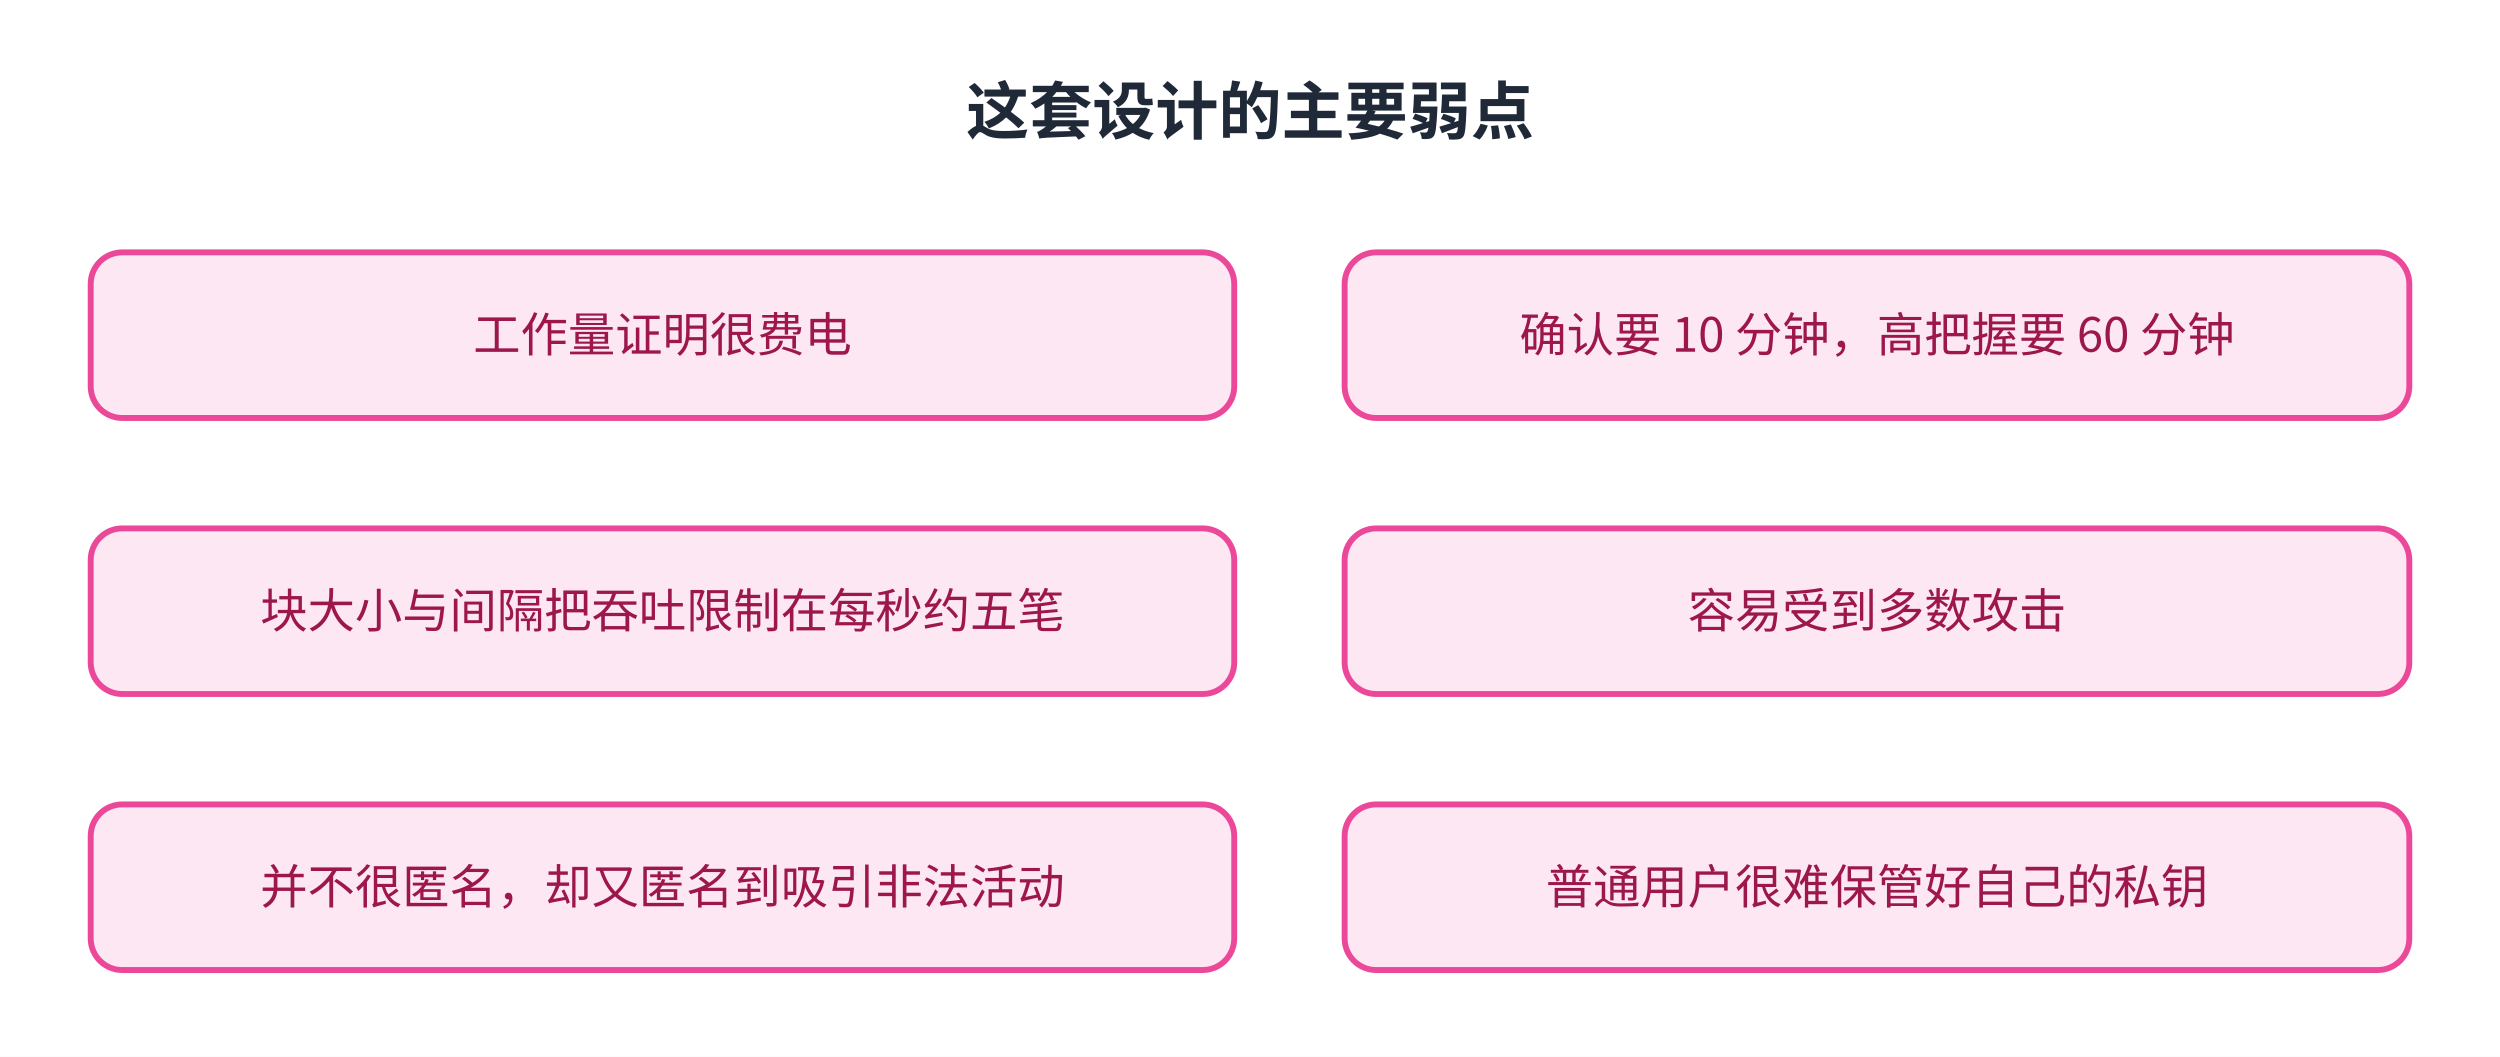
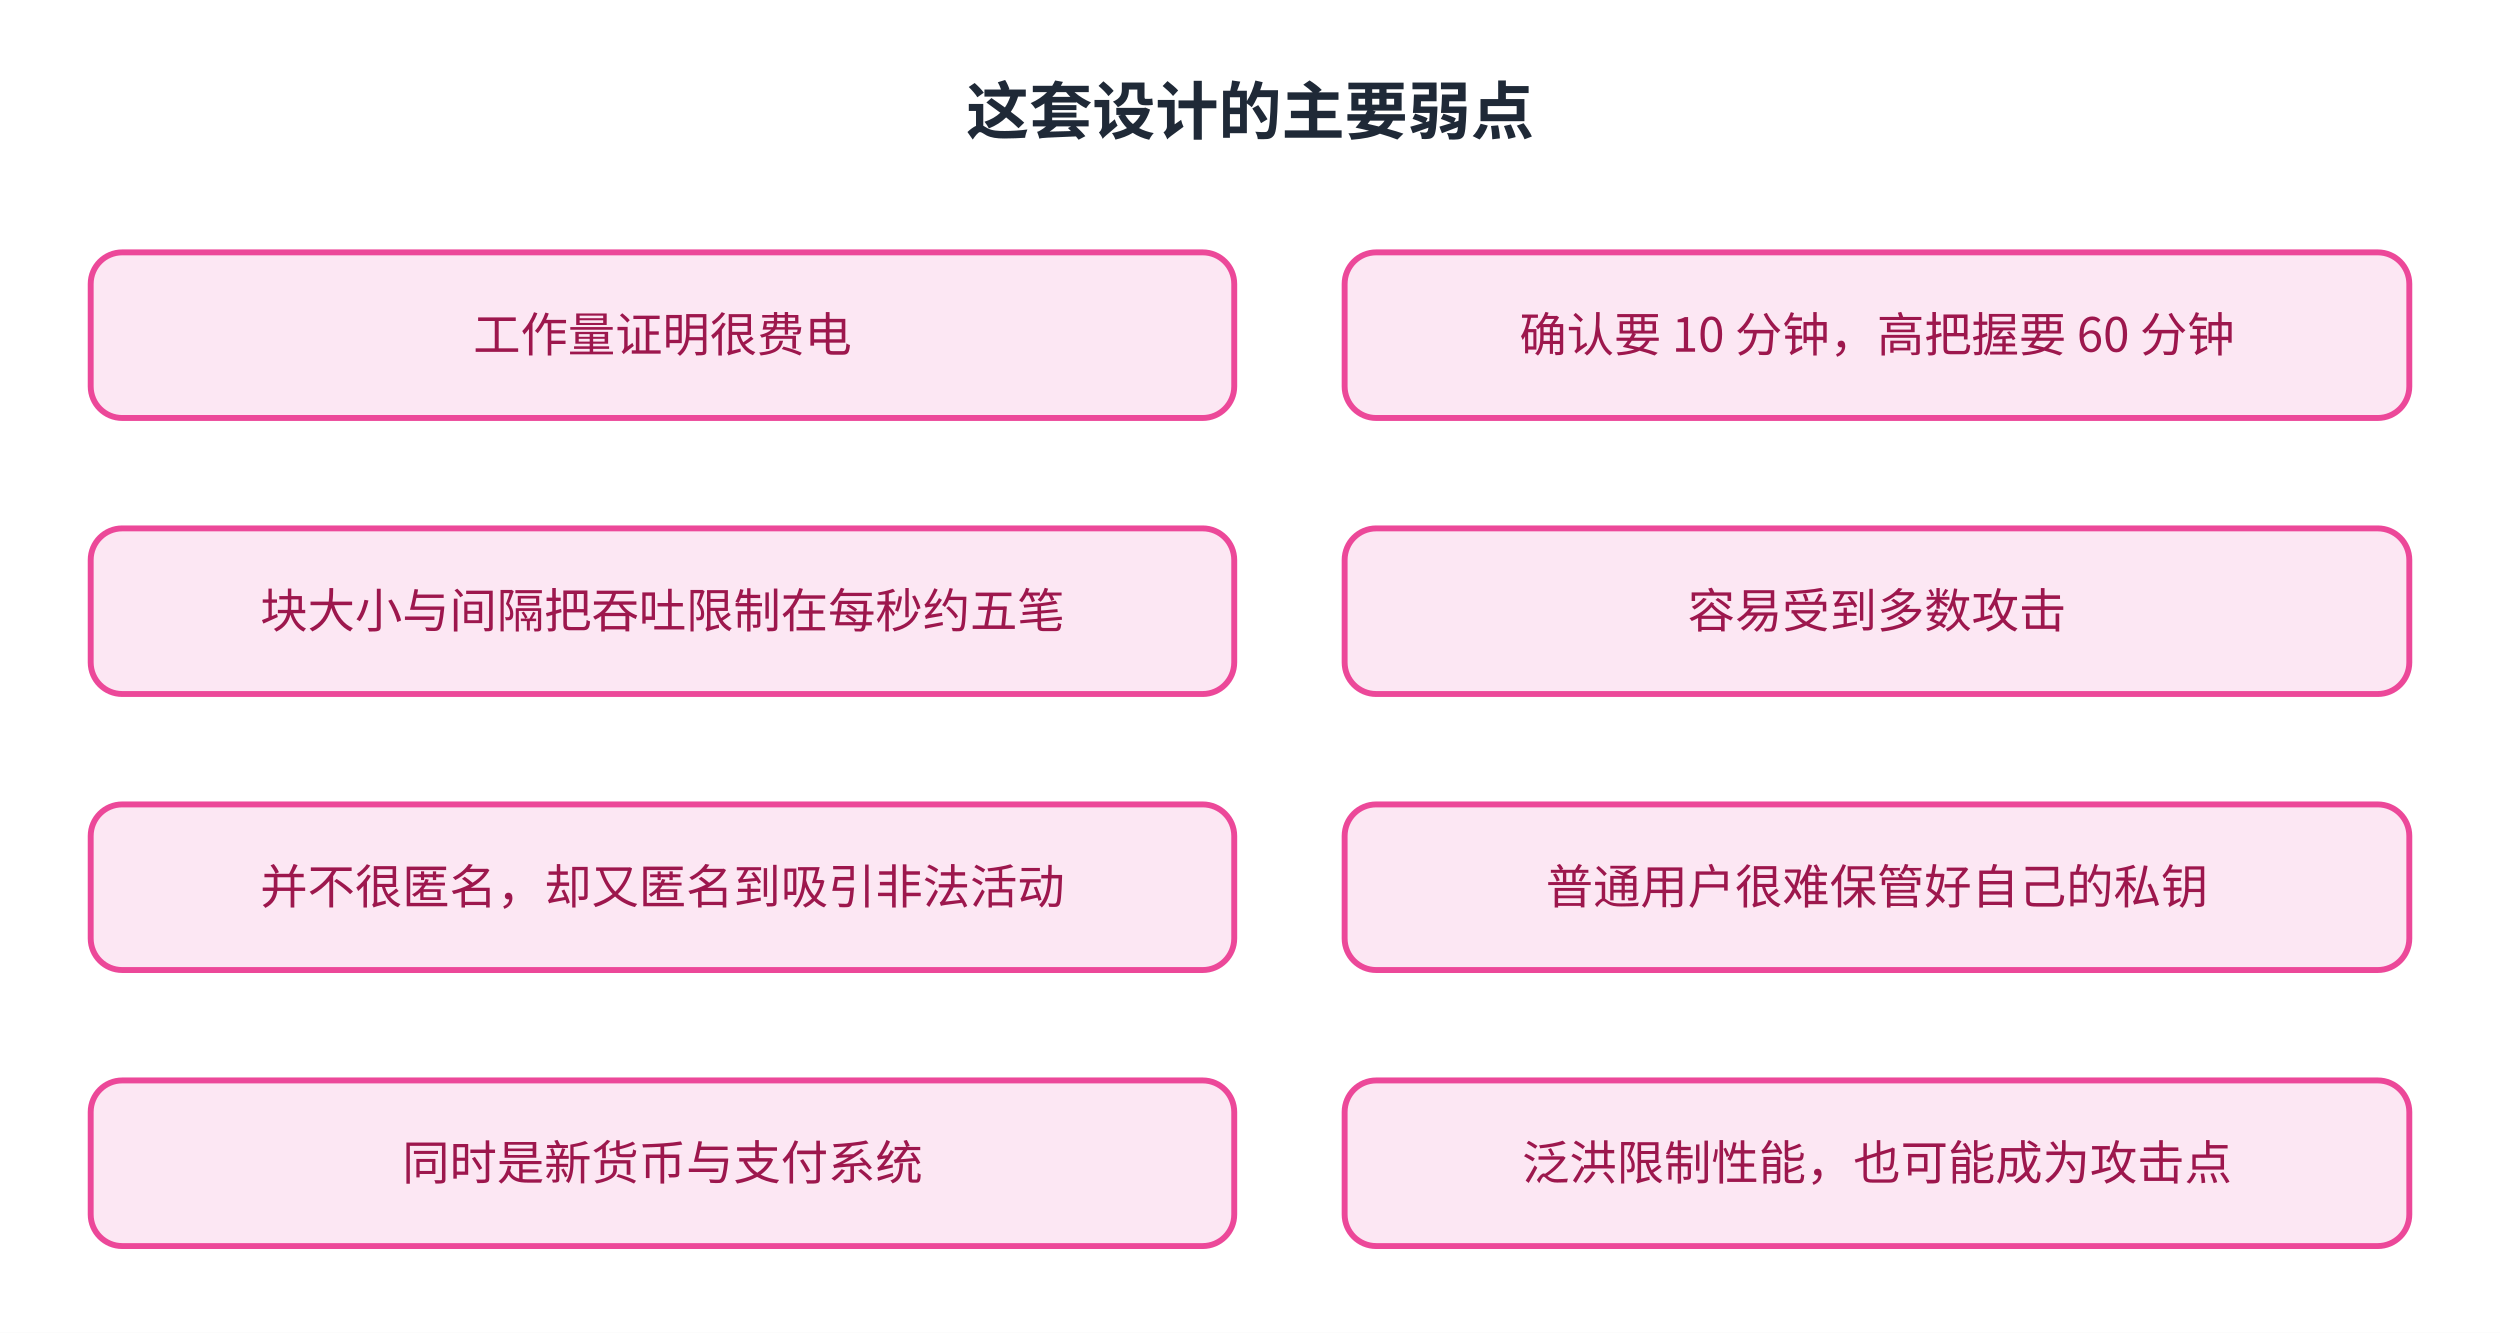
- <svg xmlns="http://www.w3.org/2000/svg" viewBox="0 0 634 268" width="634" height="268" role="img" aria-labelledby="fig-bitcoin-11-title fig-bitcoin-11-desc">
+ <svg xmlns="http://www.w3.org/2000/svg" viewBox="0 0 634 338" width="634" height="338" role="img" aria-labelledby="fig-bitcoin-11-title fig-bitcoin-11-desc">
  <defs>
    <style>
      text { font-family: 'PingFang SC', 'Microsoft YaHei', 'Noto Sans CJK SC', system-ui, sans-serif; }
    </style>
  </defs>
-   <rect x="0" y="0" width="634" height="268" fill="#ffffff" />
+   <rect x="0" y="0" width="634" height="338" fill="#ffffff" />
  <text x="317" y="34" font-size="16" font-weight="600" fill="#1f2937" text-anchor="middle">这套设计的主要弱点</text>
  <rect x="23" y="64" width="290" height="42" rx="8" fill="#fce7f3" stroke="#ec4899" stroke-width="1.5" />
  <text x="168" y="89.2" font-size="12" fill="#9d174d" text-anchor="middle">工作量证明很费电</text>
  <rect x="341" y="64" width="270" height="42" rx="8" fill="#fce7f3" stroke="#ec4899" stroke-width="1.5" />
  <text x="476" y="89.2" font-size="12" fill="#9d174d" text-anchor="middle">确认要 10 分钟，高把握要 60 分钟</text>
  <rect x="23" y="134" width="290" height="42" rx="8" fill="#fce7f3" stroke="#ec4899" stroke-width="1.5" />
  <text x="168" y="159.2" font-size="12" fill="#9d174d" text-anchor="middle">块大小与间隔把吞吐限制在每秒约五笔</text>
  <rect x="341" y="134" width="270" height="42" rx="8" fill="#fce7f3" stroke="#ec4899" stroke-width="1.5" />
  <text x="476" y="159.2" font-size="12" fill="#9d174d" text-anchor="middle">容易受到多数攻击</text>
  <rect x="23" y="204" width="290" height="42" rx="8" fill="#fce7f3" stroke="#ec4899" stroke-width="1.5" />
  <text x="168" y="229.2" font-size="12" fill="#9d174d" text-anchor="middle">并不很匿名，却又匿名到吸引非法活动</text>
  <rect x="341" y="204" width="270" height="42" rx="8" fill="#fce7f3" stroke="#ec4899" stroke-width="1.5" />
  <text x="476" y="229.2" font-size="12" fill="#9d174d" text-anchor="middle">普通用户很难保管好自己的私钥</text>
+   <rect x="23" y="274" width="290" height="42" rx="8" fill="#fce7f3" stroke="#ec4899" stroke-width="1.5" />
+   <text x="168" y="299.2" font-size="12" fill="#9d174d" text-anchor="middle">同时是新货币与支付系统</text>
+   <rect x="341" y="274" width="270" height="42" rx="8" fill="#fce7f3" stroke="#ec4899" stroke-width="1.5" />
+   <text x="476" y="299.2" font-size="12" fill="#9d174d" text-anchor="middle">泛洪限制性能，也可能成为攻击点</text>
</svg>
